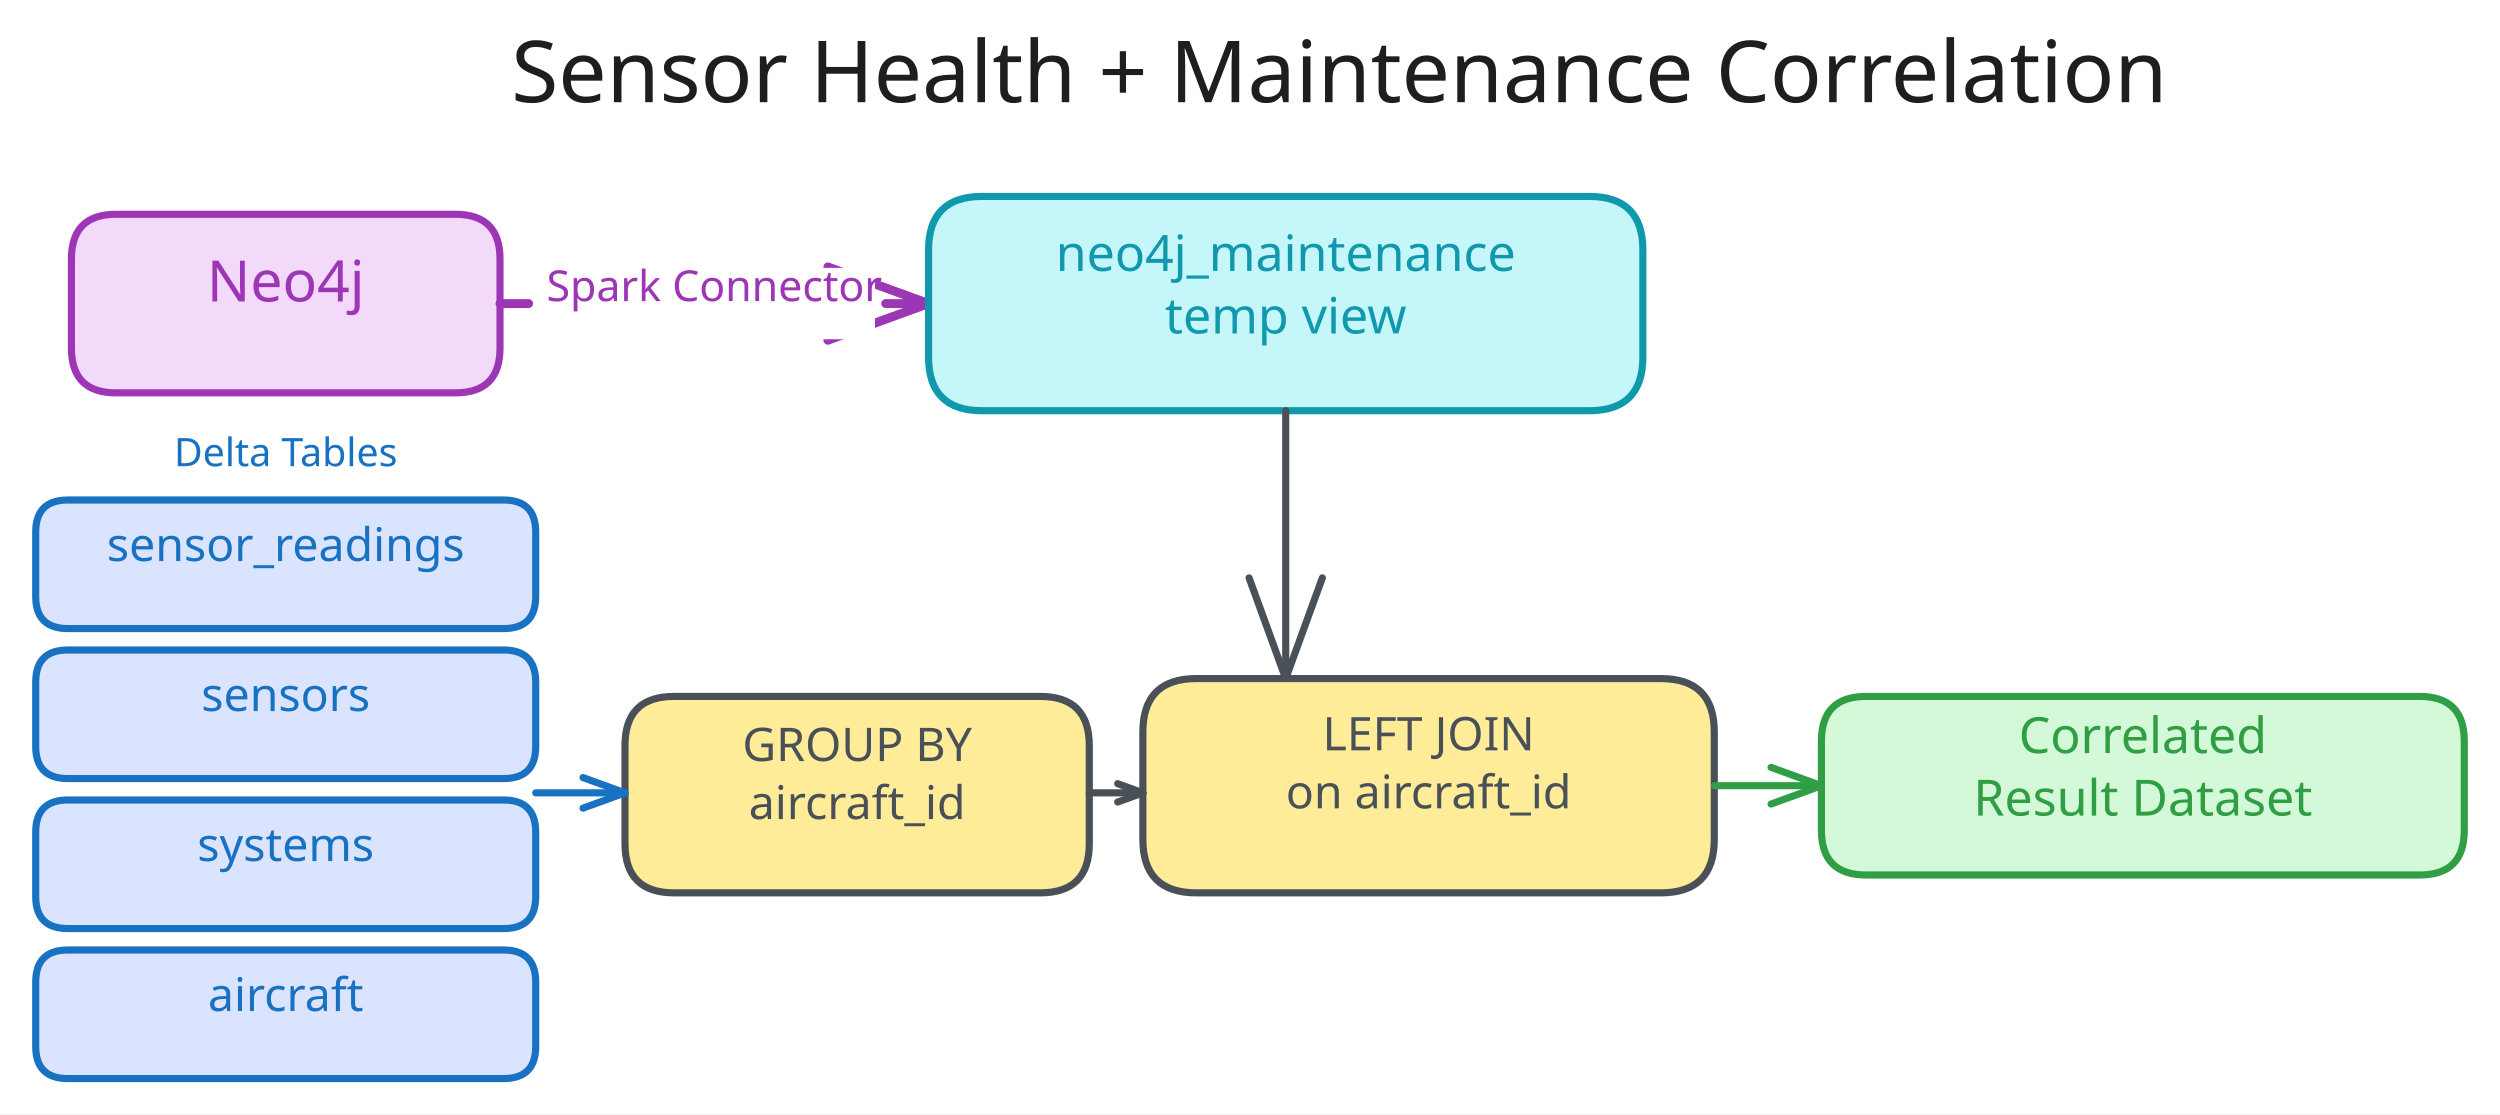
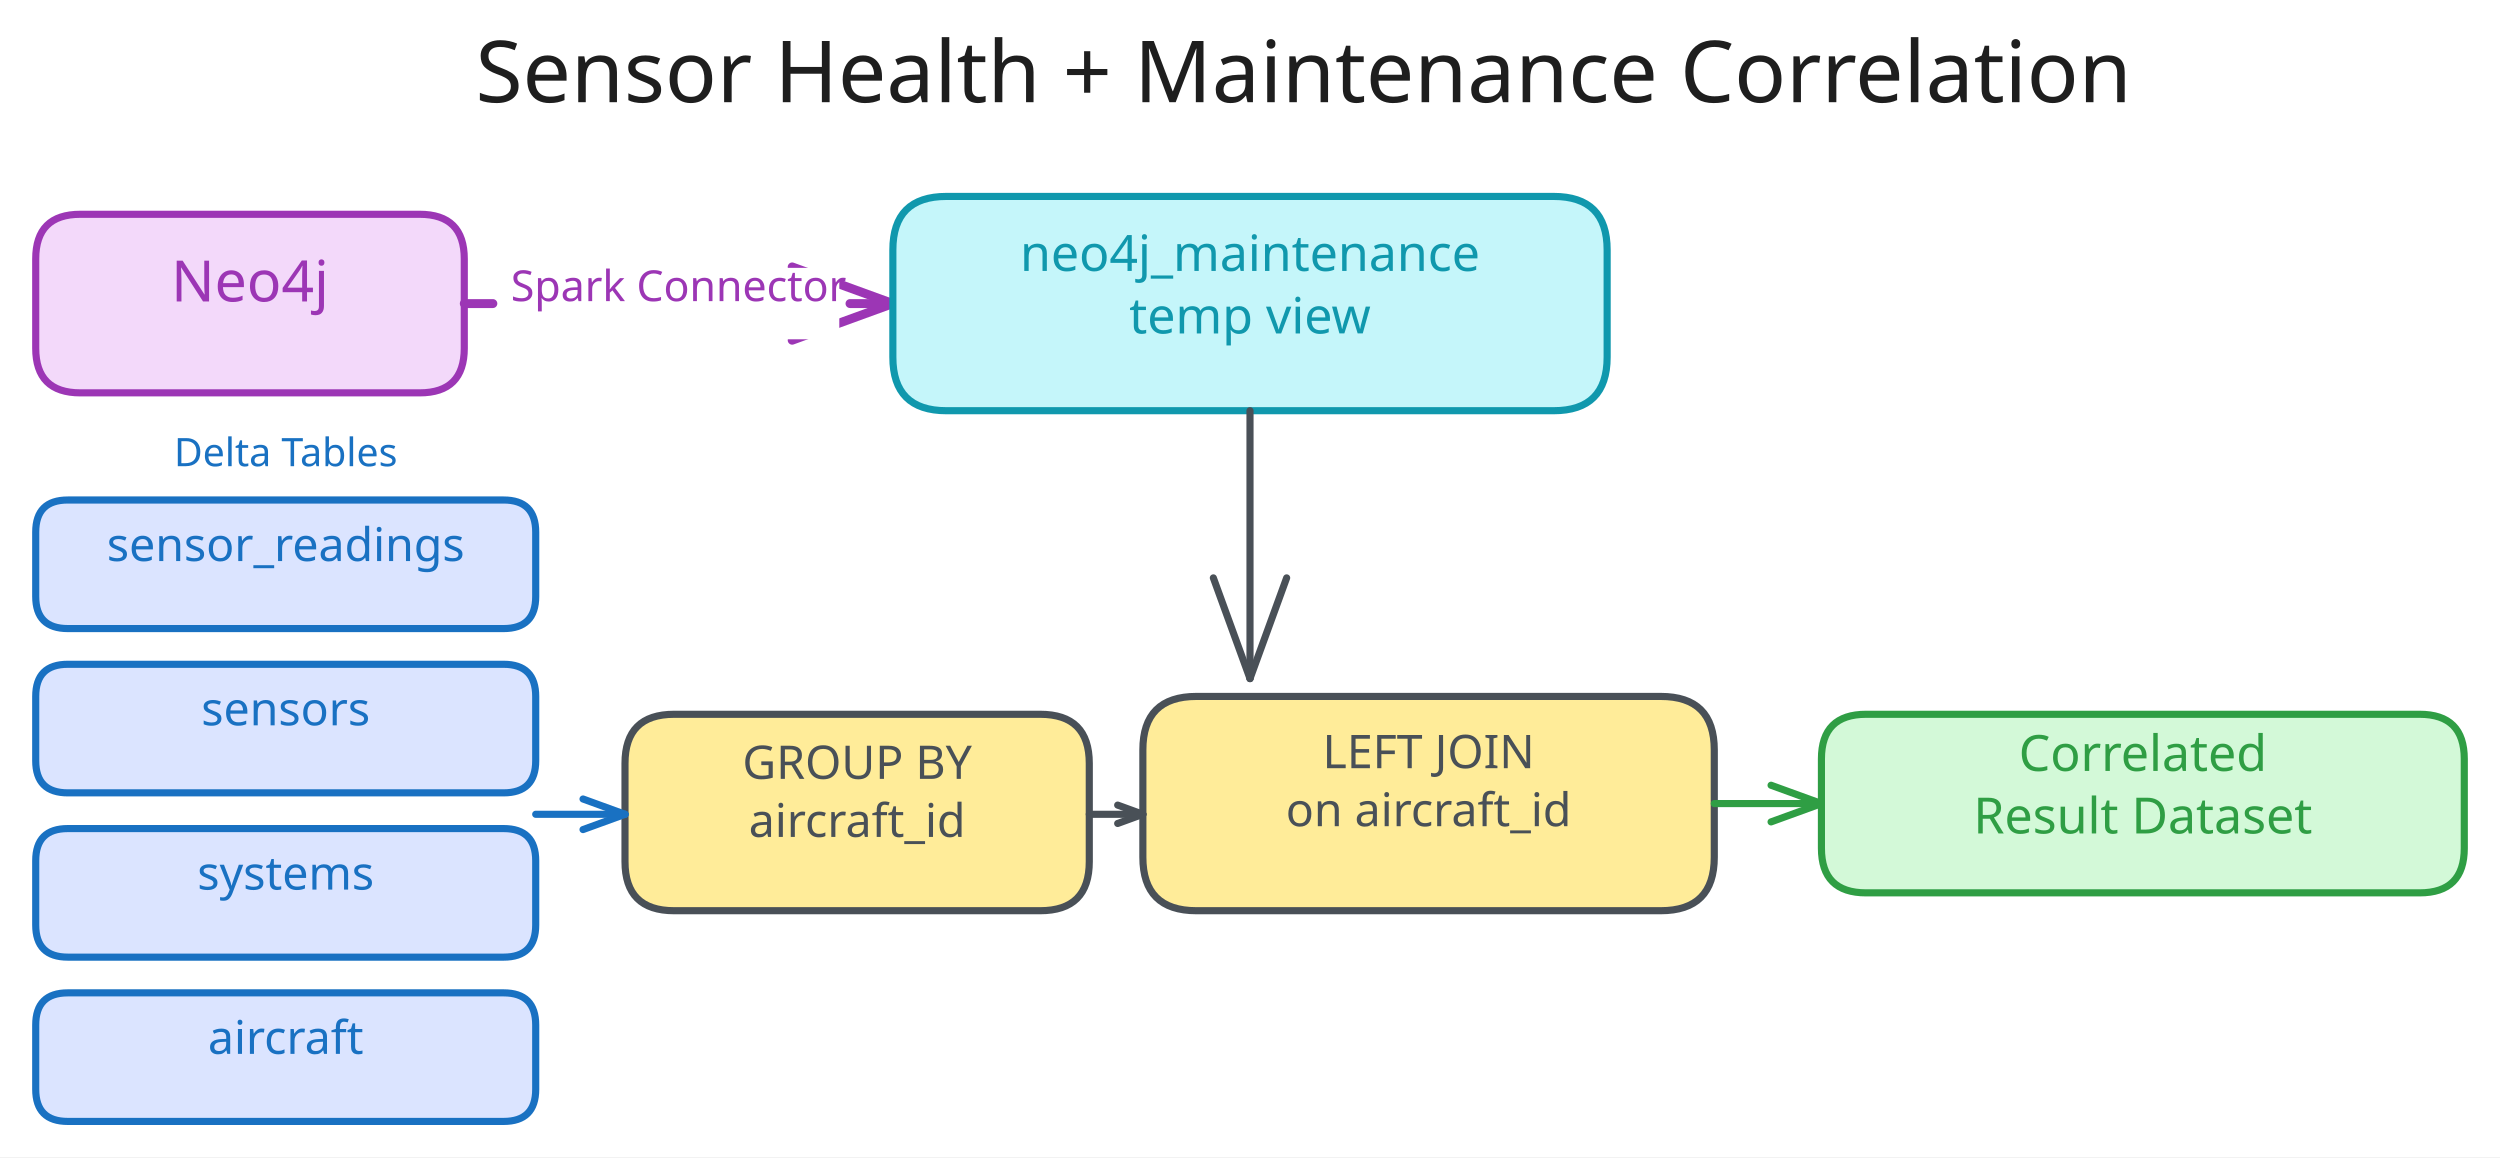
- <svg xmlns="http://www.w3.org/2000/svg" version="1.1" viewBox="0 0 700 312" width="700" height="312">
+ <svg xmlns="http://www.w3.org/2000/svg" version="1.1" viewBox="0 0 700 324" width="700" height="324">
  <defs>
    <style class="style-fonts">
      @font-face {
        font-family: "Virgil";
        src: url("https://unpkg.com/@excalidraw/excalidraw@undefined/dist/excalidraw-assets/Virgil.woff2");
      }
      @font-face {
        font-family: "Cascadia";
        src: url("https://unpkg.com/@excalidraw/excalidraw@undefined/dist/excalidraw-assets/Cascadia.woff2");
      }
      @font-face {
        font-family: "Assistant";
        src: url("https://unpkg.com/@excalidraw/excalidraw@undefined/dist/excalidraw-assets/Assistant-Regular.woff2");
      }
    </style>
  </defs>
-   <rect x="0" y="0" width="700" height="312" fill="#ffffff" />
-   <g transform="translate(150 10) rotate(0 225 15)">
+   <rect x="0" y="0" width="700" height="324" fill="#ffffff" />
+   <g transform="translate(140 10) rotate(0 225 15)">
    <text x="225" y="0" font-family="Segoe UI Emoji" font-size="24px" fill="#1e1e1e" text-anchor="middle" style="white-space: pre;" direction="ltr" dominant-baseline="text-before-edge">Sensor Health + Maintenance Correlation</text>
  </g>
-   <g stroke-linecap="round" transform="translate(20 60) rotate(0 60 25)">
+   <g stroke-linecap="round" transform="translate(10 60) rotate(0 60 25)">
    <path d="M12.5 0 C39.91 0, 67.31 0, 107.5 0 C115.83 0, 120 4.17, 120 12.5 C120 18.41, 120 24.32, 120 37.5 C120 45.83, 115.83 50, 107.5 50 C81.98 50, 56.46 50, 12.5 50 C4.17 50, 0 45.83, 0 37.5 C0 28.95, 0 20.39, 0 12.5 C0 4.17, 4.17 0, 12.5 0" stroke="none" stroke-width="0" fill="#f3d9fa" />
    <path d="M12.5 0 C36.21 0, 59.92 0, 107.5 0 M12.5 0 C43.43 0, 74.36 0, 107.5 0 M107.5 0 C115.83 0, 120 4.17, 120 12.5 M107.5 0 C115.83 0, 120 4.17, 120 12.5 M120 12.5 C120 19.14, 120 25.78, 120 37.5 M120 12.5 C120 22.05, 120 31.61, 120 37.5 M120 37.5 C120 45.83, 115.83 50, 107.5 50 M120 37.5 C120 45.83, 115.83 50, 107.5 50 M107.5 50 C81 50, 54.49 50, 12.5 50 M107.5 50 C82.35 50, 57.21 50, 12.5 50 M12.5 50 C4.17 50, 0 45.83, 0 37.5 M12.5 50 C4.17 50, 0 45.83, 0 37.5 M0 37.5 C0 29.87, 0 22.23, 0 12.5 M0 37.5 C0 32.01, 0 26.52, 0 12.5 M0 12.5 C0 4.17, 4.17 0, 12.5 0 M0 12.5 C0 4.17, 4.17 0, 12.5 0" stroke="#9c36b5" stroke-width="2" fill="none" />
  </g>
-   <g transform="translate(30 72) rotate(0 50 13)">
+   <g transform="translate(20 72) rotate(0 50 13)">
    <text x="50" y="0" font-family="Segoe UI Emoji" font-size="16px" fill="#9c36b5" text-anchor="middle" style="white-space: pre;" direction="ltr" dominant-baseline="text-before-edge">Neo4j</text>
  </g>
  <g mask="url(#mask-arrow_neo4j_to_spark)" stroke-linecap="round">
-     <g transform="translate(140 85) rotate(0 60 0)">
+     <g transform="translate(130 85) rotate(0 60 0)">
      <path d="M0 0 C20 0, 100 0, 120 0" stroke="#9c36b5" stroke-width="2.5" fill="none" stroke-dasharray="8 10" />
    </g>
-     <g transform="translate(140 85) rotate(0 60 0)">
+     <g transform="translate(130 85) rotate(0 60 0)">
      <path d="M91.81 10.26 C98.84 7.7, 105.88 5.14, 120 0" stroke="#9c36b5" stroke-width="2.5" fill="none" />
    </g>
-     <g transform="translate(140 85) rotate(0 60 0)">
+     <g transform="translate(130 85) rotate(0 60 0)">
      <path d="M91.81 -10.26 C98.84 -7.7, 105.88 -5.14, 120 0" stroke="#9c36b5" stroke-width="2.5" fill="none" />
    </g>
  </g>
  <mask id="mask-arrow_neo4j_to_spark">
-     <rect x="0" y="0" fill="#fff" width="360" height="185" />
-     <rect x="155" y="75" fill="#000" width="90" height="20" opacity="1" />
+     <rect x="0" y="0" fill="#fff" width="350" height="185" />
+     <rect x="145" y="75" fill="#000" width="90" height="20" opacity="1" />
  </mask>
-   <g transform="translate(155 75) rotate(0 45 10)">
+   <g transform="translate(145 75) rotate(0 45 10)">
    <text x="45" y="0" font-family="Segoe UI Emoji" font-size="12px" fill="#9c36b5" text-anchor="middle" style="white-space: pre;" direction="ltr" dominant-baseline="text-before-edge">Spark Connector</text>
  </g>
-   <g stroke-linecap="round" transform="translate(260 55) rotate(0 100 30)">
+   <g stroke-linecap="round" transform="translate(250 55) rotate(0 100 30)">
    <path d="M15 0 C77.63 0, 140.26 0, 185 0 C195 0, 200 5, 200 15 C200 25.14, 200 35.27, 200 45 C200 55, 195 60, 185 60 C149.25 60, 113.49 60, 15 60 C5 60, 0 55, 0 45 C0 35.55, 0 26.1, 0 15 C0 5, 5 0, 15 0" stroke="none" stroke-width="0" fill="#c5f6fa" />
    <path d="M15 0 C57.43 0, 99.86 0, 185 0 M15 0 C51.31 0, 87.61 0, 185 0 M185 0 C195 0, 200 5, 200 15 M185 0 C195 0, 200 5, 200 15 M200 15 C200 25.07, 200 35.14, 200 45 M200 15 C200 25.21, 200 35.41, 200 45 M200 45 C200 55, 195 60, 185 60 M200 45 C200 55, 195 60, 185 60 M185 60 C126.91 60, 68.83 60, 15 60 M185 60 C129.25 60, 73.49 60, 15 60 M15 60 C5 60, 0 55, 0 45 M15 60 C5 60, 0 55, 0 45 M0 45 C0 37.42, 0 29.84, 0 15 M0 45 C0 35.24, 0 25.48, 0 15 M0 15 C0 5, 5 0, 15 0 M0 15 C0 5, 5 0, 15 0" stroke="#1098ad" stroke-width="2" fill="none" />
  </g>
-   <g transform="translate(270 65) rotate(0 90 20)">
+   <g transform="translate(260 65) rotate(0 90 20)">
    <text x="90" y="0" font-family="Segoe UI Emoji" font-size="14px" fill="#1098ad" text-anchor="middle" style="white-space: pre;" direction="ltr" dominant-baseline="text-before-edge">neo4j_maintenance</text>
    <text x="90" y="17.5" font-family="Segoe UI Emoji" font-size="14px" fill="#1098ad" text-anchor="middle" style="white-space: pre;" direction="ltr" dominant-baseline="text-before-edge">temp view</text>
  </g>
  <g stroke-linecap="round">
-     <g transform="translate(360 115) rotate(0 0 37.5)">
+     <g transform="translate(350 115) rotate(0 0 37.5)">
      <path d="M0 0 C0 12.5, 0 62.5, 0 75 M0 0 C0 12.5, 0 62.5, 0 75" stroke="#495057" stroke-width="2" fill="none" />
    </g>
-     <g transform="translate(360 115) rotate(0 0 37.5)">
+     <g transform="translate(350 115) rotate(0 0 37.5)">
      <path d="M-10.26 46.81 C-7.7 53.85, -5.14 60.88, 0 75 M-10.26 46.81 C-6.59 56.89, -2.92 66.97, 0 75" stroke="#495057" stroke-width="2" fill="none" />
    </g>
-     <g transform="translate(360 115) rotate(0 0 37.5)">
+     <g transform="translate(350 115) rotate(0 0 37.5)">
      <path d="M10.26 46.81 C7.7 53.85, 5.14 60.88, 0 75 M10.26 46.81 C6.59 56.89, 2.92 66.97, 0 75" stroke="#495057" stroke-width="2" fill="none" />
    </g>
  </g>
  <mask />
  <g stroke-linecap="round" transform="translate(10 140) rotate(0 70 18)">
    <path d="M9 0 C36.86 0, 64.72 0, 131 0 C137 0, 140 3, 140 9 C140 14.65, 140 20.3, 140 27 C140 33, 137 36, 131 36 C104.58 36, 78.15 36, 9 36 C3 36, 0 33, 0 27 C0 22.59, 0 18.19, 0 9 C0 3, 3 0, 9 0" stroke="none" stroke-width="0" fill="#dbe4ff" />
    <path d="M9 0 C39.45 0, 69.9 0, 131 0 M9 0 C37 0, 65.01 0, 131 0 M131 0 C137 0, 140 3, 140 9 M131 0 C137 0, 140 3, 140 9 M140 9 C140 15.99, 140 22.97, 140 27 M140 9 C140 14.56, 140 20.12, 140 27 M140 27 C140 33, 137 36, 131 36 M140 27 C140 33, 137 36, 131 36 M131 36 C83.58 36, 36.16 36, 9 36 M131 36 C85.2 36, 39.39 36, 9 36 M9 36 C3 36, 0 33, 0 27 M9 36 C3 36, 0 33, 0 27 M0 27 C0 21.37, 0 15.73, 0 9 M0 27 C0 20.62, 0 14.23, 0 9 M0 9 C0 3, 3 0, 9 0 M0 9 C0 3, 3 0, 9 0" stroke="#1971c2" stroke-width="2" fill="none" />
  </g>
  <g transform="translate(20 147) rotate(0 60 11)">
    <text x="60" y="0" font-family="Segoe UI Emoji" font-size="13px" fill="#1971c2" text-anchor="middle" style="white-space: pre;" direction="ltr" dominant-baseline="text-before-edge">sensor_readings</text>
  </g>
-   <g stroke-linecap="round" transform="translate(10 182) rotate(0 70 18)">
+   <g stroke-linecap="round" transform="translate(10 186) rotate(0 70 18)">
    <path d="M9 0 C41.74 0, 74.48 0, 131 0 C137 0, 140 3, 140 9 C140 15.56, 140 22.13, 140 27 C140 33, 137 36, 131 36 C95.93 36, 60.87 36, 9 36 C3 36, 0 33, 0 27 C0 21.04, 0 15.07, 0 9 C0 3, 3 0, 9 0" stroke="none" stroke-width="0" fill="#dbe4ff" />
    <path d="M9 0 C39.45 0, 69.9 0, 131 0 M9 0 C54.57 0, 100.14 0, 131 0 M131 0 C137 0, 140 3, 140 9 M131 0 C137 0, 140 3, 140 9 M140 9 C140 13.02, 140 17.03, 140 27 M140 9 C140 14.18, 140 19.36, 140 27 M140 27 C140 33, 137 36, 131 36 M140 27 C140 33, 137 36, 131 36 M131 36 C104.15 36, 77.31 36, 9 36 M131 36 C105.74 36, 80.47 36, 9 36 M9 36 C3 36, 0 33, 0 27 M9 36 C3 36, 0 33, 0 27 M0 27 C0 21.84, 0 16.68, 0 9 M0 27 C0 21.47, 0 15.93, 0 9 M0 9 C0 3, 3 0, 9 0 M0 9 C0 3, 3 0, 9 0" stroke="#1971c2" stroke-width="2" fill="none" />
  </g>
-   <g transform="translate(20 189) rotate(0 60 11)">
+   <g transform="translate(20 193) rotate(0 60 11)">
    <text x="60" y="0" font-family="Segoe UI Emoji" font-size="13px" fill="#1971c2" text-anchor="middle" style="white-space: pre;" direction="ltr" dominant-baseline="text-before-edge">sensors</text>
  </g>
-   <g stroke-linecap="round" transform="translate(10 224) rotate(0 70 18)">
+   <g stroke-linecap="round" transform="translate(10 232) rotate(0 70 18)">
    <path d="M9 0 C46.61 0, 84.23 0, 131 0 C137 0, 140 3, 140 9 C140 12.88, 140 16.75, 140 27 C140 33, 137 36, 131 36 C87.29 36, 43.58 36, 9 36 C3 36, 0 33, 0 27 C0 23.08, 0 19.16, 0 9 C0 3, 3 0, 9 0" stroke="none" stroke-width="0" fill="#dbe4ff" />
    <path d="M9 0 C39.45 0, 69.91 0, 131 0 M9 0 C47.74 0, 86.47 0, 131 0 M131 0 C137 0, 140 3, 140 9 M131 0 C137 0, 140 3, 140 9 M140 9 C140 13.65, 140 18.29, 140 27 M140 9 C140 13.8, 140 18.61, 140 27 M140 27 C140 33, 137 36, 131 36 M140 27 C140 33, 137 36, 131 36 M131 36 C100.33 36, 69.66 36, 9 36 M131 36 C101.88 36, 72.75 36, 9 36 M9 36 C3 36, 0 33, 0 27 M9 36 C3 36, 0 33, 0 27 M0 27 C0 22.31, 0 17.63, 0 9 M0 27 C0 22.32, 0 17.63, 0 9 M0 9 C0 3, 3 0, 9 0 M0 9 C0 3, 3 0, 9 0" stroke="#1971c2" stroke-width="2" fill="none" />
  </g>
-   <g transform="translate(20 231) rotate(0 60 11)">
+   <g transform="translate(20 239) rotate(0 60 11)">
    <text x="60" y="0" font-family="Segoe UI Emoji" font-size="13px" fill="#1971c2" text-anchor="middle" style="white-space: pre;" direction="ltr" dominant-baseline="text-before-edge">systems</text>
  </g>
-   <g stroke-linecap="round" transform="translate(10 266) rotate(0 70 18)">
+   <g stroke-linecap="round" transform="translate(10 278) rotate(0 70 18)">
    <path d="M9 0 C51.49 0, 93.98 0, 131 0 C137 0, 140 3, 140 9 C140 13.79, 140 18.58, 140 27 C140 33, 137 36, 131 36 C103.05 36, 75.1 36, 9 36 C3 36, 0 33, 0 27 C0 21.52, 0 16.05, 0 9 C0 3, 3 0, 9 0" stroke="none" stroke-width="0" fill="#dbe4ff" />
    <path d="M9 0 C39.45 0, 69.91 0, 131 0 M9 0 C40.9 0, 72.81 0, 131 0 M131 0 C137 0, 140 3, 140 9 M131 0 C137 0, 140 3, 140 9 M140 9 C140 14.28, 140 19.55, 140 27 M140 9 C140 13.43, 140 17.85, 140 27 M140 27 C140 33, 137 36, 131 36 M140 27 C140 33, 137 36, 131 36 M131 36 C96.51 36, 62.01 36, 9 36 M131 36 C98.02 36, 65.03 36, 9 36 M9 36 C3 36, 0 33, 0 27 M9 36 C3 36, 0 33, 0 27 M0 27 C0 22.79, 0 18.58, 0 9 M0 27 C0 23.16, 0 19.33, 0 9 M0 9 C0 3, 3 0, 9 0 M0 9 C0 3, 3 0, 9 0" stroke="#1971c2" stroke-width="2" fill="none" />
  </g>
-   <g transform="translate(20 273) rotate(0 60 11)">
+   <g transform="translate(20 285) rotate(0 60 11)">
    <text x="60" y="0" font-family="Segoe UI Emoji" font-size="13px" fill="#1971c2" text-anchor="middle" style="white-space: pre;" direction="ltr" dominant-baseline="text-before-edge">aircraft</text>
  </g>
  <g transform="translate(25 122) rotate(0 55 8)">
    <text x="55" y="0" font-family="Segoe UI Emoji" font-size="11px" fill="#1971c2" text-anchor="middle" style="white-space: pre;" direction="ltr" dominant-baseline="text-before-edge">Delta Tables</text>
  </g>
-   <g stroke-linecap="round" transform="translate(175 195) rotate(0 65 27.5)">
+   <g stroke-linecap="round" transform="translate(175 200) rotate(0 65 27.5)">
    <path d="M13.75 0 C53.55 0, 93.34 0, 116.25 0 C125.42 0, 130 4.58, 130 13.75 C130 22.46, 130 31.18, 130 41.25 C130 50.42, 125.42 55, 116.25 55 C85.5 55, 54.76 55, 13.75 55 C4.58 55, 0 50.42, 0 41.25 C0 30.51, 0 19.76, 0 13.75 C0 4.58, 4.58 0, 13.75 0" stroke="none" stroke-width="0" fill="#ffec99" />
    <path d="M13.75 0 C39.34 0, 64.93 0, 116.25 0 M13.75 0 C34.81 0, 55.88 0, 116.25 0 M116.25 0 C125.42 0, 130 4.58, 130 13.75 M116.25 0 C125.42 0, 130 4.58, 130 13.75 M130 13.75 C130 22.77, 130 31.8, 130 41.25 M130 13.75 C130 19.94, 130 26.12, 130 41.25 M130 41.25 C130 50.42, 125.42 55, 116.25 55 M130 41.25 C130 50.42, 125.42 55, 116.25 55 M116.25 55 C84.06 55, 51.86 55, 13.75 55 M116.25 55 C85.3 55, 54.34 55, 13.75 55 M13.75 55 C4.58 55, 0 50.42, 0 41.25 M13.75 55 C4.58 55, 0 50.42, 0 41.25 M0 41.25 C0 35.54, 0 29.84, 0 13.75 M0 41.25 C0 31.19, 0 21.12, 0 13.75 M0 13.75 C0 4.58, 4.58 0, 13.75 0 M0 13.75 C0 4.58, 4.58 0, 13.75 0" stroke="#495057" stroke-width="2" fill="none" />
  </g>
-   <g transform="translate(185 203) rotate(0 55 20)">
+   <g transform="translate(185 208) rotate(0 55 20)">
    <text x="55" y="0" font-family="Segoe UI Emoji" font-size="13px" fill="#495057" text-anchor="middle" style="white-space: pre;" direction="ltr" dominant-baseline="text-before-edge">GROUP BY</text>
    <text x="55" y="16.25" font-family="Segoe UI Emoji" font-size="13px" fill="#495057" text-anchor="middle" style="white-space: pre;" direction="ltr" dominant-baseline="text-before-edge">aircraft_id</text>
  </g>
  <g stroke-linecap="round">
-     <g transform="translate(150 222) rotate(0 12.5 0)">
+     <g transform="translate(150 228) rotate(0 12.5 0)">
      <path d="M0 0 C4.17 0, 20.83 0, 25 0 M0 0 C4.17 0, 20.83 0, 25 0" stroke="#1971c2" stroke-width="2" fill="none" />
    </g>
-     <g transform="translate(150 222) rotate(0 12.5 0)">
+     <g transform="translate(150 228) rotate(0 12.5 0)">
      <path d="M13.25 4.28 C16.19 3.21, 19.12 2.14, 25 0 M13.25 4.28 C17.36 2.78, 21.46 1.29, 25 0" stroke="#1971c2" stroke-width="2" fill="none" />
    </g>
-     <g transform="translate(150 222) rotate(0 12.5 0)">
+     <g transform="translate(150 228) rotate(0 12.5 0)">
      <path d="M13.25 -4.28 C16.19 -3.21, 19.12 -2.14, 25 0 M13.25 -4.28 C17.36 -2.78, 21.46 -1.29, 25 0" stroke="#1971c2" stroke-width="2" fill="none" />
    </g>
  </g>
  <mask />
-   <g stroke-linecap="round" transform="translate(320 190) rotate(0 80 30)">
+   <g stroke-linecap="round" transform="translate(320 195) rotate(0 80 30)">
    <path d="M15 0 C47.27 0, 79.53 0, 145 0 C155 0, 160 5, 160 15 C160 23.79, 160 32.57, 160 45 C160 55, 155 60, 145 60 C105.19 60, 65.38 60, 15 60 C5 60, 0 55, 0 45 C0 35.39, 0 25.77, 0 15 C0 5, 5 0, 15 0" stroke="none" stroke-width="0" fill="#ffec99" />
    <path d="M15 0 C47.45 0, 79.91 0, 145 0 M15 0 C43.79 0, 72.58 0, 145 0 M145 0 C155 0, 160 5, 160 15 M145 0 C155 0, 160 5, 160 15 M160 15 C160 26.42, 160 37.84, 160 45 M160 15 C160 26.81, 160 38.61, 160 45 M160 45 C160 55, 155 60, 145 60 M160 45 C160 55, 155 60, 145 60 M145 60 C98.06 60, 51.11 60, 15 60 M145 60 C99.57 60, 54.14 60, 15 60 M15 60 C5 60, 0 55, 0 45 M15 60 C5 60, 0 55, 0 45 M0 45 C0 36.96, 0 28.92, 0 15 M0 45 C0 33.14, 0 21.29, 0 15 M0 15 C0 5, 5 0, 15 0 M0 15 C0 5, 5 0, 15 0" stroke="#495057" stroke-width="2" fill="none" />
  </g>
-   <g transform="translate(330 200) rotate(0 70 20)">
+   <g transform="translate(330 205) rotate(0 70 20)">
    <text x="70" y="0" font-family="Segoe UI Emoji" font-size="13px" fill="#495057" text-anchor="middle" style="white-space: pre;" direction="ltr" dominant-baseline="text-before-edge">LEFT JOIN</text>
    <text x="70" y="16.25" font-family="Segoe UI Emoji" font-size="13px" fill="#495057" text-anchor="middle" style="white-space: pre;" direction="ltr" dominant-baseline="text-before-edge">on aircraft_id</text>
  </g>
  <g stroke-linecap="round">
-     <g transform="translate(305 222) rotate(0 7.5 0)">
+     <g transform="translate(305 228) rotate(0 7.5 0)">
      <path d="M0 0 C2.5 0, 12.5 0, 15 0 M0 0 C2.5 0, 12.5 0, 15 0" stroke="#495057" stroke-width="2" fill="none" />
    </g>
-     <g transform="translate(305 222) rotate(0 7.5 0)">
+     <g transform="translate(305 228) rotate(0 7.5 0)">
      <path d="M7.95 2.57 C9.71 1.92, 11.47 1.28, 15 0 M7.95 2.57 C10.53 1.63, 13.1 0.69, 15 0" stroke="#495057" stroke-width="2" fill="none" />
    </g>
-     <g transform="translate(305 222) rotate(0 7.5 0)">
+     <g transform="translate(305 228) rotate(0 7.5 0)">
      <path d="M7.95 -2.57 C9.71 -1.92, 11.47 -1.28, 15 0 M7.95 -2.57 C10.53 -1.63, 13.1 -0.69, 15 0" stroke="#495057" stroke-width="2" fill="none" />
    </g>
  </g>
  <mask />
-   <g stroke-linecap="round" transform="translate(510 195) rotate(0 90 25)">
+   <g stroke-linecap="round" transform="translate(510 200) rotate(0 90 25)">
    <path d="M12.5 0 C60.26 0, 108.03 0, 167.5 0 C175.83 0, 180 4.17, 180 12.5 C180 19.22, 180 25.95, 180 37.5 C180 45.83, 175.83 50, 167.5 50 C119.06 50, 70.63 50, 12.5 50 C4.17 50, 0 45.83, 0 37.5 C0 31.25, 0 24.99, 0 12.5 C0 4.17, 4.17 0, 12.5 0" stroke="none" stroke-width="0" fill="#d3f9d8" />
    <path d="M12.5 0 C51.2 0, 89.9 0, 167.5 0 M12.5 0 C49.31 0, 86.11 0, 167.5 0 M167.5 0 C175.83 0, 180 4.17, 180 12.5 M167.5 0 C175.83 0, 180 4.17, 180 12.5 M180 12.5 C180 18.33, 180 24.16, 180 37.5 M180 12.5 C180 21.55, 180 30.61, 180 37.5 M180 37.5 C180 45.83, 175.83 50, 167.5 50 M180 37.5 C180 45.83, 175.83 50, 167.5 50 M167.5 50 C135.24 50, 102.98 50, 12.5 50 M167.5 50 C105.98 50, 44.46 50, 12.5 50 M12.5 50 C4.17 50, 0 45.83, 0 37.5 M12.5 50 C4.17 50, 0 45.83, 0 37.5 M0 37.5 C0 29.29, 0 21.08, 0 12.5 M0 37.5 C0 31.89, 0 26.28, 0 12.5 M0 12.5 C0 4.17, 4.17 0, 12.5 0 M0 12.5 C0 4.17, 4.17 0, 12.5 0" stroke="#2f9e44" stroke-width="2" fill="none" />
  </g>
-   <g transform="translate(520 200) rotate(0 80 20)">
+   <g transform="translate(520 205) rotate(0 80 20)">
    <text x="80" y="0" font-family="Segoe UI Emoji" font-size="14px" fill="#2f9e44" text-anchor="middle" style="white-space: pre;" direction="ltr" dominant-baseline="text-before-edge">Correlated</text>
    <text x="80" y="17.5" font-family="Segoe UI Emoji" font-size="14px" fill="#2f9e44" text-anchor="middle" style="white-space: pre;" direction="ltr" dominant-baseline="text-before-edge">Result Dataset</text>
  </g>
  <g stroke-linecap="round">
-     <g transform="translate(480 220) rotate(0 15 0)">
+     <g transform="translate(480 225) rotate(0 15 0)">
      <path d="M0 0 C5 0, 25 0, 30 0 M0 0 C5 0, 25 0, 30 0" stroke="#2f9e44" stroke-width="2" fill="none" />
    </g>
-     <g transform="translate(480 220) rotate(0 15 0)">
+     <g transform="translate(480 225) rotate(0 15 0)">
      <path d="M15.9 5.13 C19.42 3.85, 22.94 2.57, 30 0 M15.9 5.13 C21.28 3.17, 26.66 1.22, 30 0" stroke="#2f9e44" stroke-width="2" fill="none" />
    </g>
-     <g transform="translate(480 220) rotate(0 15 0)">
+     <g transform="translate(480 225) rotate(0 15 0)">
      <path d="M15.9 -5.13 C19.42 -3.85, 22.94 -2.57, 30 0 M15.9 -5.13 C21.28 -3.17, 26.66 -1.22, 30 0" stroke="#2f9e44" stroke-width="2" fill="none" />
    </g>
  </g>
  <mask />
</svg>
